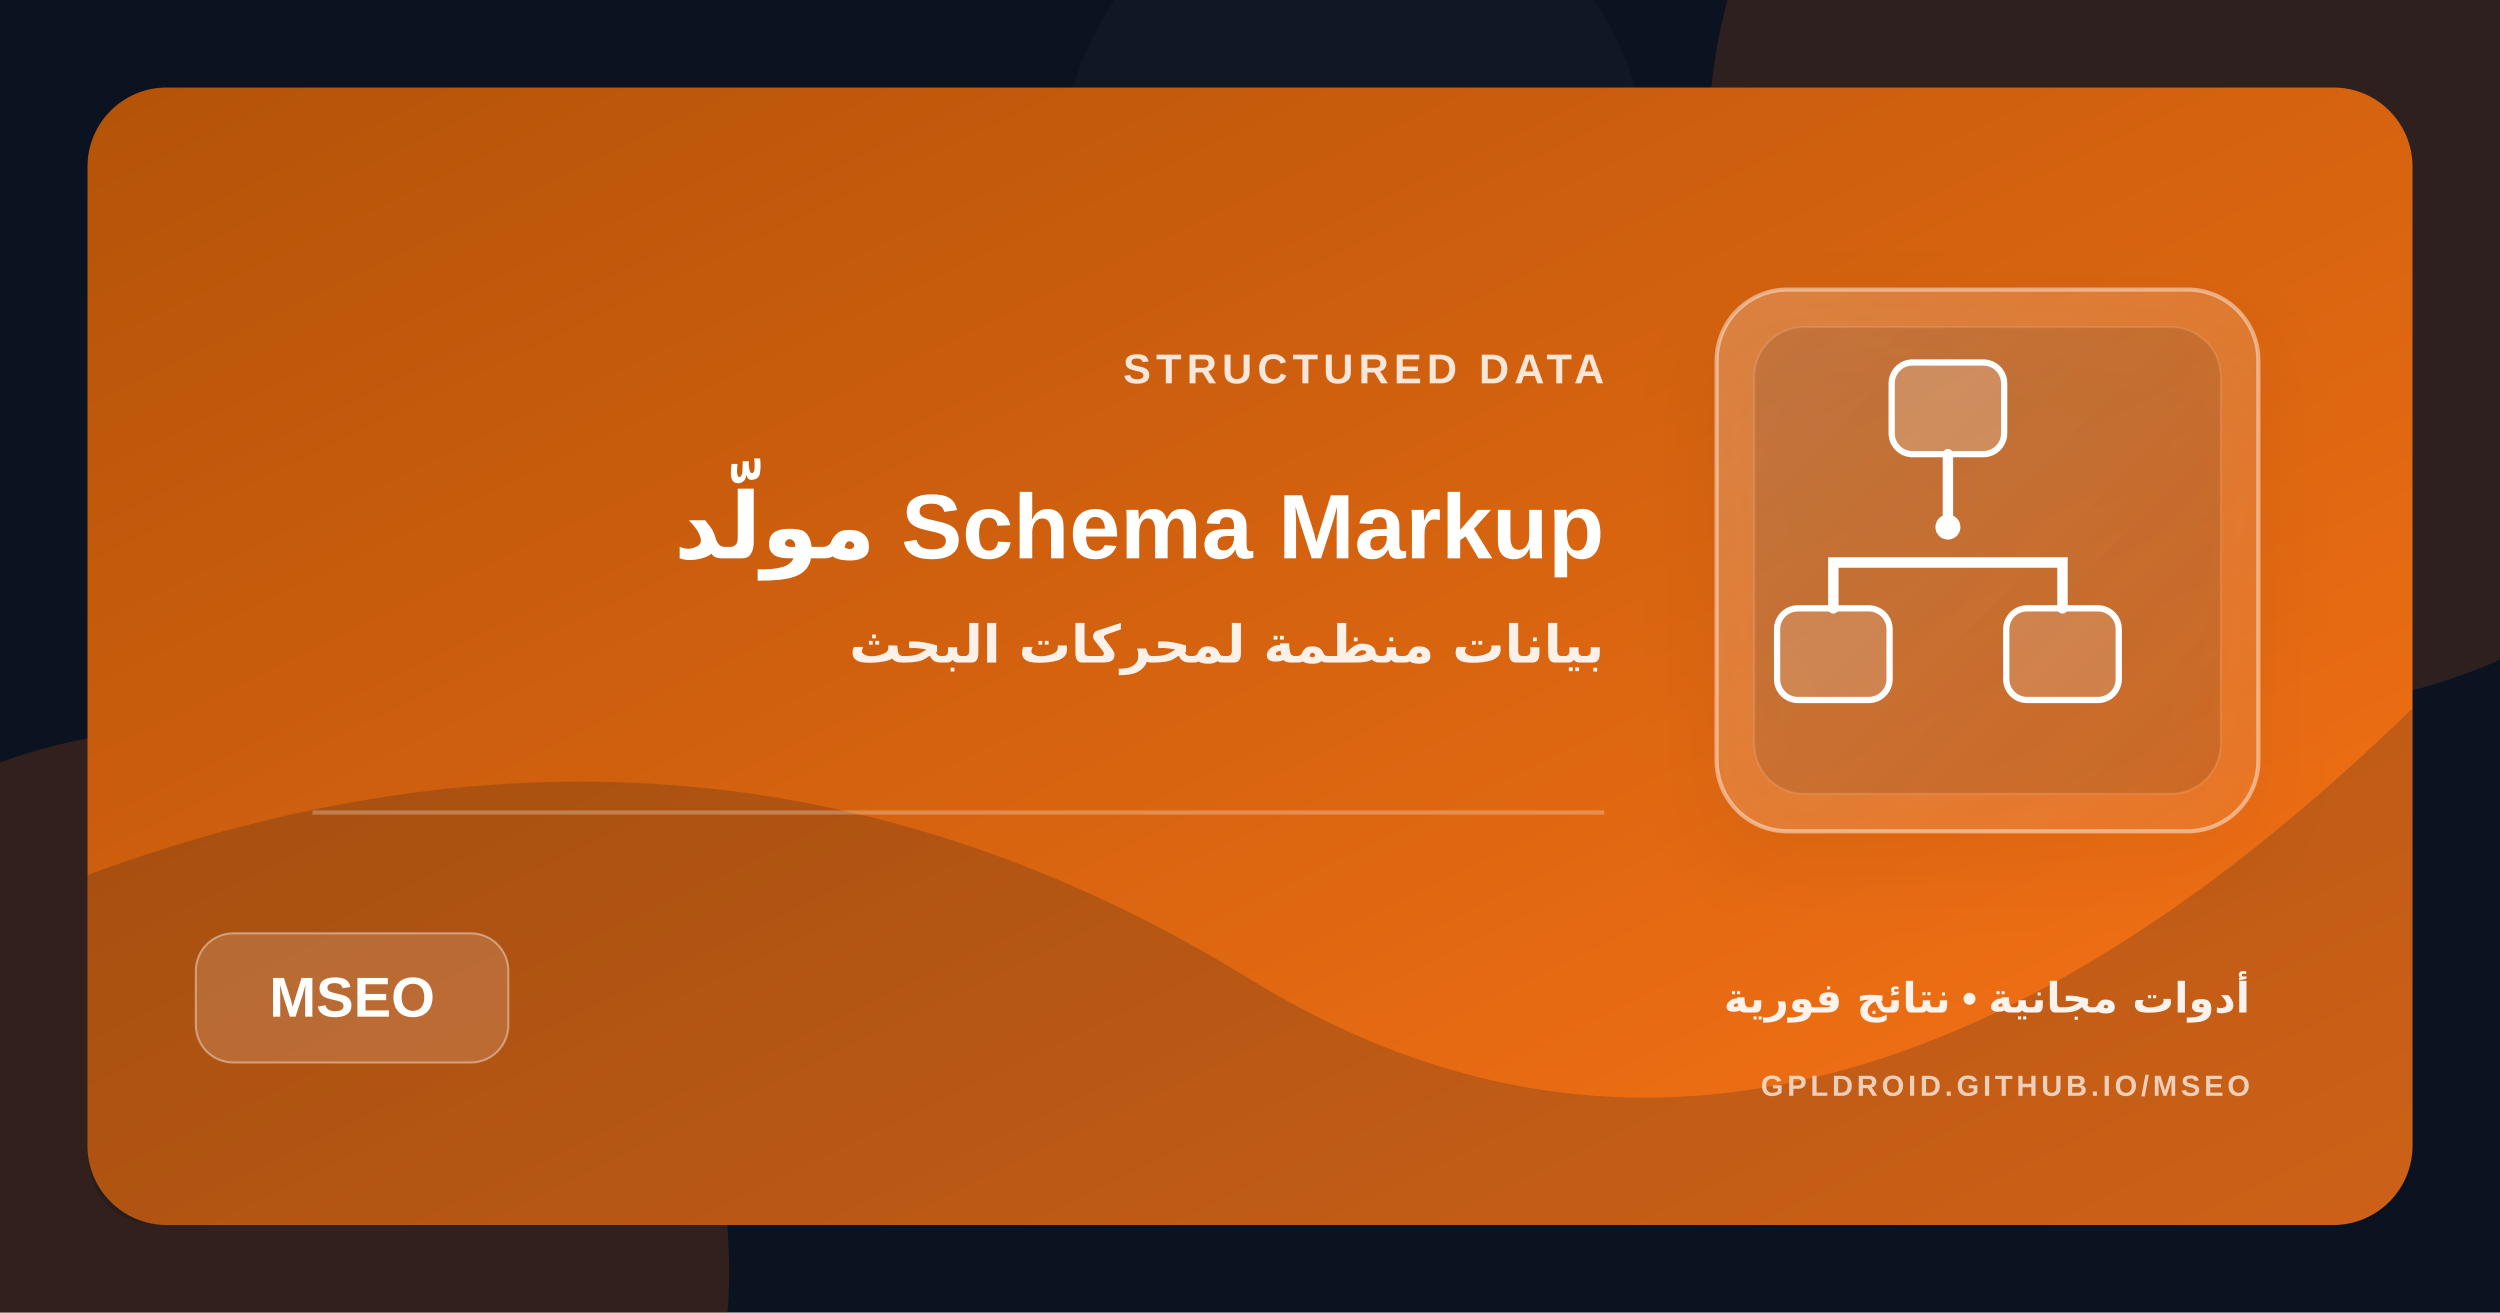
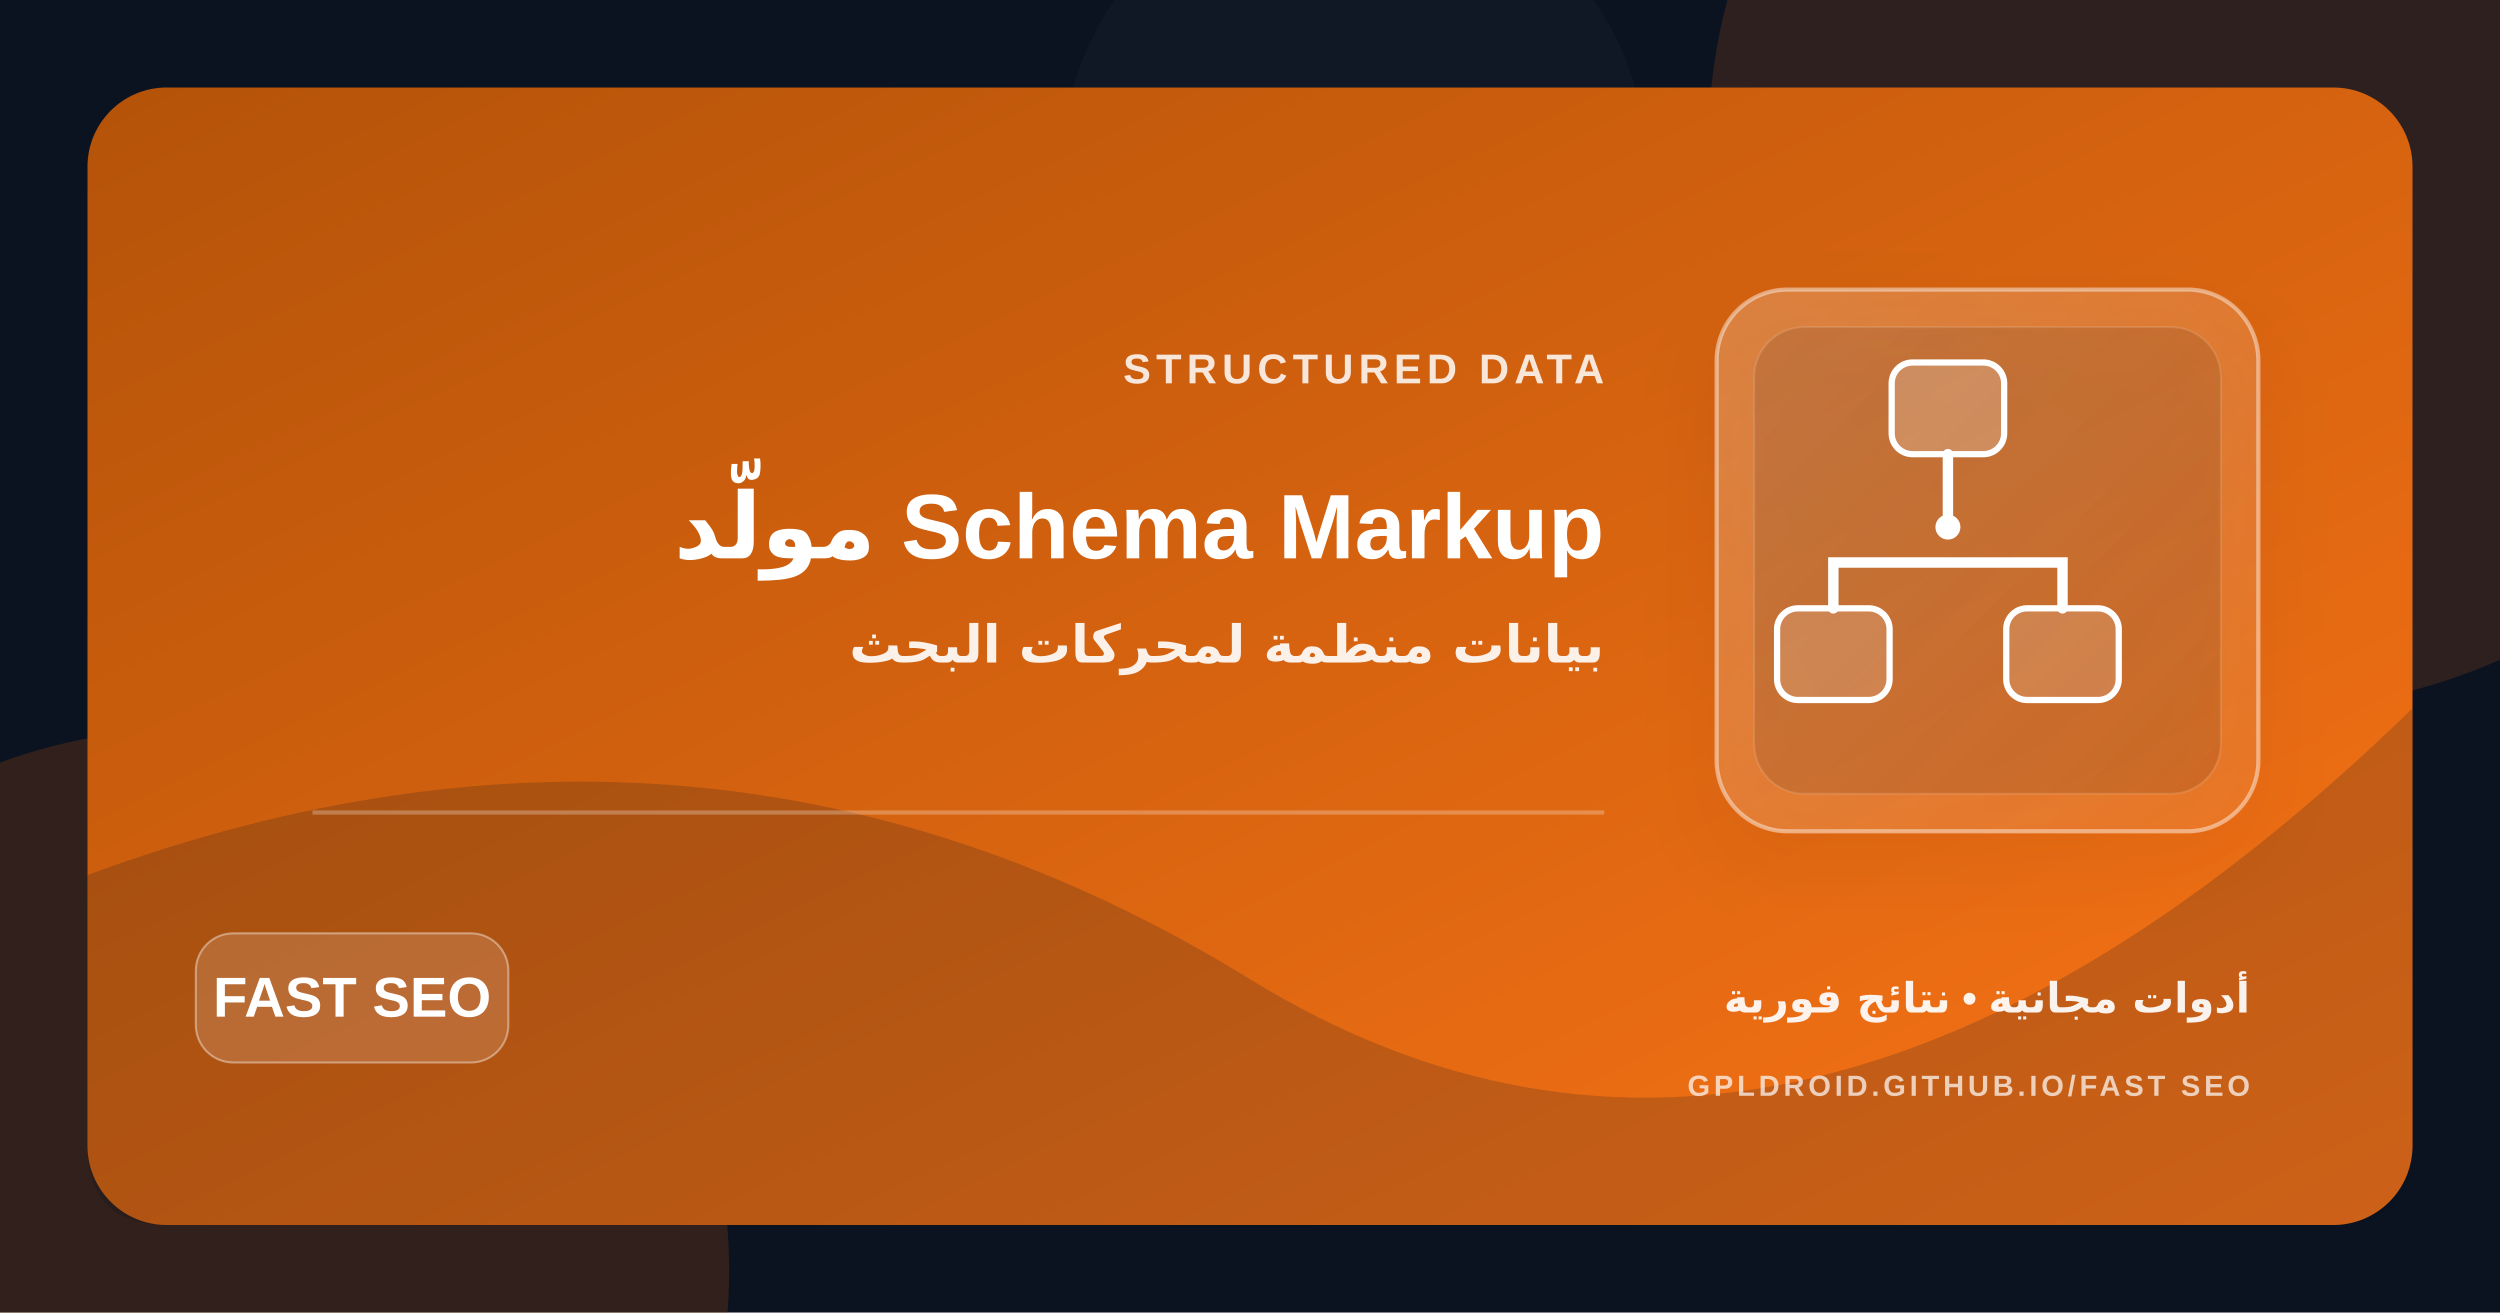
<svg xmlns="http://www.w3.org/2000/svg" width="1200" height="630" viewBox="0 0 1200 630" role="img" aria-labelledby="title desc">
  <defs>
    <linearGradient id="bg" x1="0" y1="0" x2="1" y2="1">
      <stop offset="0" stop-color="#b45309" />
      <stop offset="1" stop-color="#f97316" />
    </linearGradient>
    <linearGradient id="glass" x1="0" y1="0" x2="1" y2="1">
      <stop offset="0" stop-color="#fff" stop-opacity=".2" />
      <stop offset="1" stop-color="#fff" stop-opacity=".06" />
    </linearGradient>
    <filter id="shadow" x="-30%" y="-30%" width="160%" height="170%">
      <feDropShadow dx="0" dy="16" stdDeviation="18" flood-color="#020617" flood-opacity=".26" />
    </filter>
  </defs>
  <rect width="1200" height="630" fill="#0b1220" />
  <circle cx="1090" cy="70" r="270" fill="#f97316" opacity=".15" />
  <circle cx="90" cy="610" r="260" fill="#b45309" opacity=".22" />
  <circle cx="650" cy="80" r="140" fill="#fff" opacity=".025" />
  <rect x="42" y="42" width="1116" height="546" rx="38" fill="url(#bg)" />
  <path d="M42 420Q340 310 600 470T1158 340V550Q1158 588 1120 588H80Q42 588 42 550Z" fill="#06101f" opacity=".18" />
  <g filter="url(#shadow)">
    <rect x="824" y="139" width="260" height="260" rx="34" fill="url(#glass)" stroke="#fff" stroke-opacity=".45" stroke-width="2" />
    <rect x="842" y="157" width="224" height="224" rx="24" fill="#07111f" fill-opacity=".1" stroke="#fff" stroke-opacity=".12" />
  </g>
  <g>
    <rect x="908" y="174" width="54" height="44" rx="10" fill="#fff" fill-opacity=".2" stroke="#fff" stroke-width="3" />
    <rect x="853" y="292" width="54" height="44" rx="10" fill="#fff" fill-opacity=".15" stroke="#fff" stroke-width="3" />
    <rect x="963" y="292" width="54" height="44" rx="10" fill="#fff" fill-opacity=".15" stroke="#fff" stroke-width="3" />
    <path d="M935 218v34M880 292v-22h110v22" fill="none" stroke="#fff" stroke-width="5" stroke-linecap="round" />
    <circle cx="935" cy="253" r="6" fill="#fff" />
  </g>
  <text x="770" y="184" text-anchor="end" font-family="Arial,sans-serif" font-size="20" font-weight="800" letter-spacing="2.5" fill="#fff" opacity=".84">STRUCTURED DATA</text>
  <text x="770" y="268" text-anchor="end" font-family="Cairo,Arial,sans-serif" font-size="44" font-weight="900" fill="#fff">مولّد Schema Markup</text>
  <text x="770" y="318" text-anchor="end" font-family="Cairo,Arial,sans-serif" font-size="25" font-weight="600" fill="#fff" opacity=".91">بيانات منظمة لمحركات البحث</text>
  <path d="M150 390h620" stroke="#fff" stroke-opacity=".26" stroke-width="2" />
  <rect x="94" y="448" width="150" height="62" rx="18" fill="#fff" fill-opacity=".14" stroke="#fff" stroke-opacity=".4" />
-   <text x="169" y="488" text-anchor="middle" font-family="Arial,sans-serif" font-size="27" font-weight="900" fill="#fff">MSEO</text>
+   <text x="169" y="488" text-anchor="middle" font-family="Arial,sans-serif" font-size="27" font-weight="900" fill="#fff">FAST SEO</text>
  <text x="1080" y="486" text-anchor="end" font-family="Cairo,Arial,sans-serif" font-size="20" font-weight="700" fill="#fff" opacity=".92">أدوات مجانية • نتائج فورية</text>
-   <text x="1080" y="526" text-anchor="end" font-family="Arial,sans-serif" font-size="14" font-weight="700" letter-spacing="1.8" fill="#fff" opacity=".7">GPLDROID.GITHUB.IO/MSEO</text>
+   <text x="1080" y="526" text-anchor="end" font-family="Arial,sans-serif" font-size="14" font-weight="700" letter-spacing="1.8" fill="#fff" opacity=".7">GPLDROID.GITHUB.IO/FAST SEO</text>
</svg>
